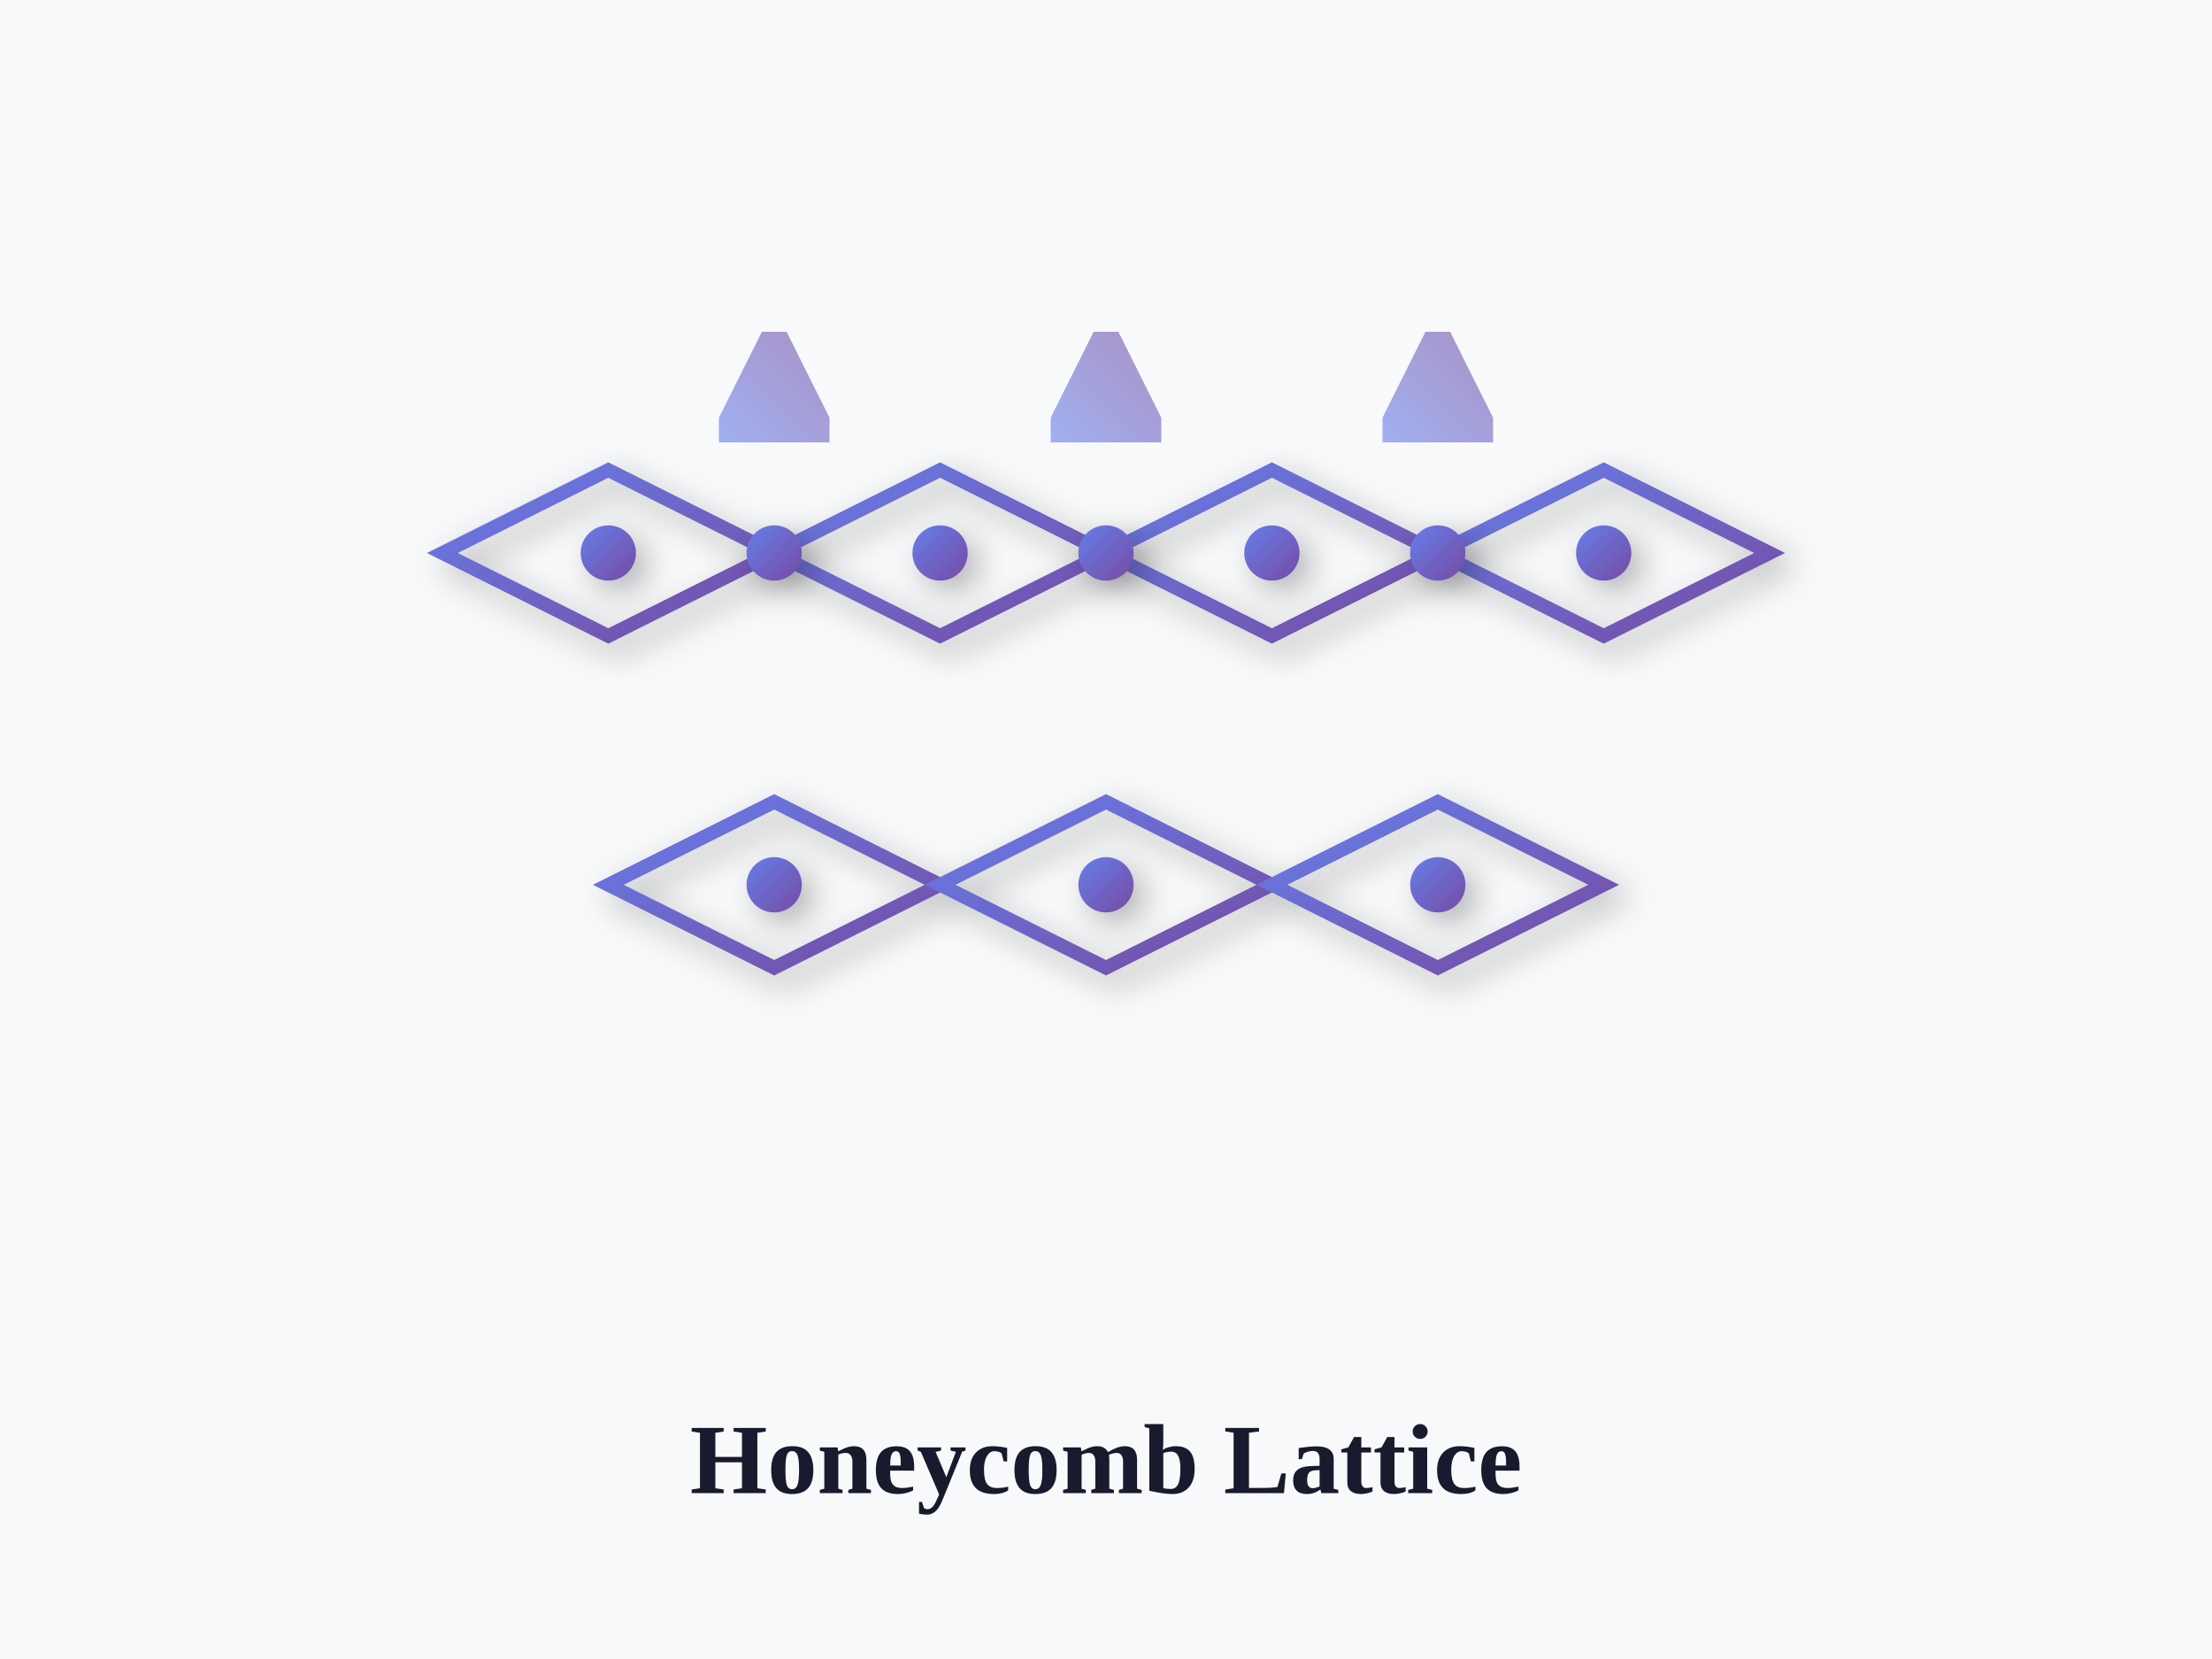
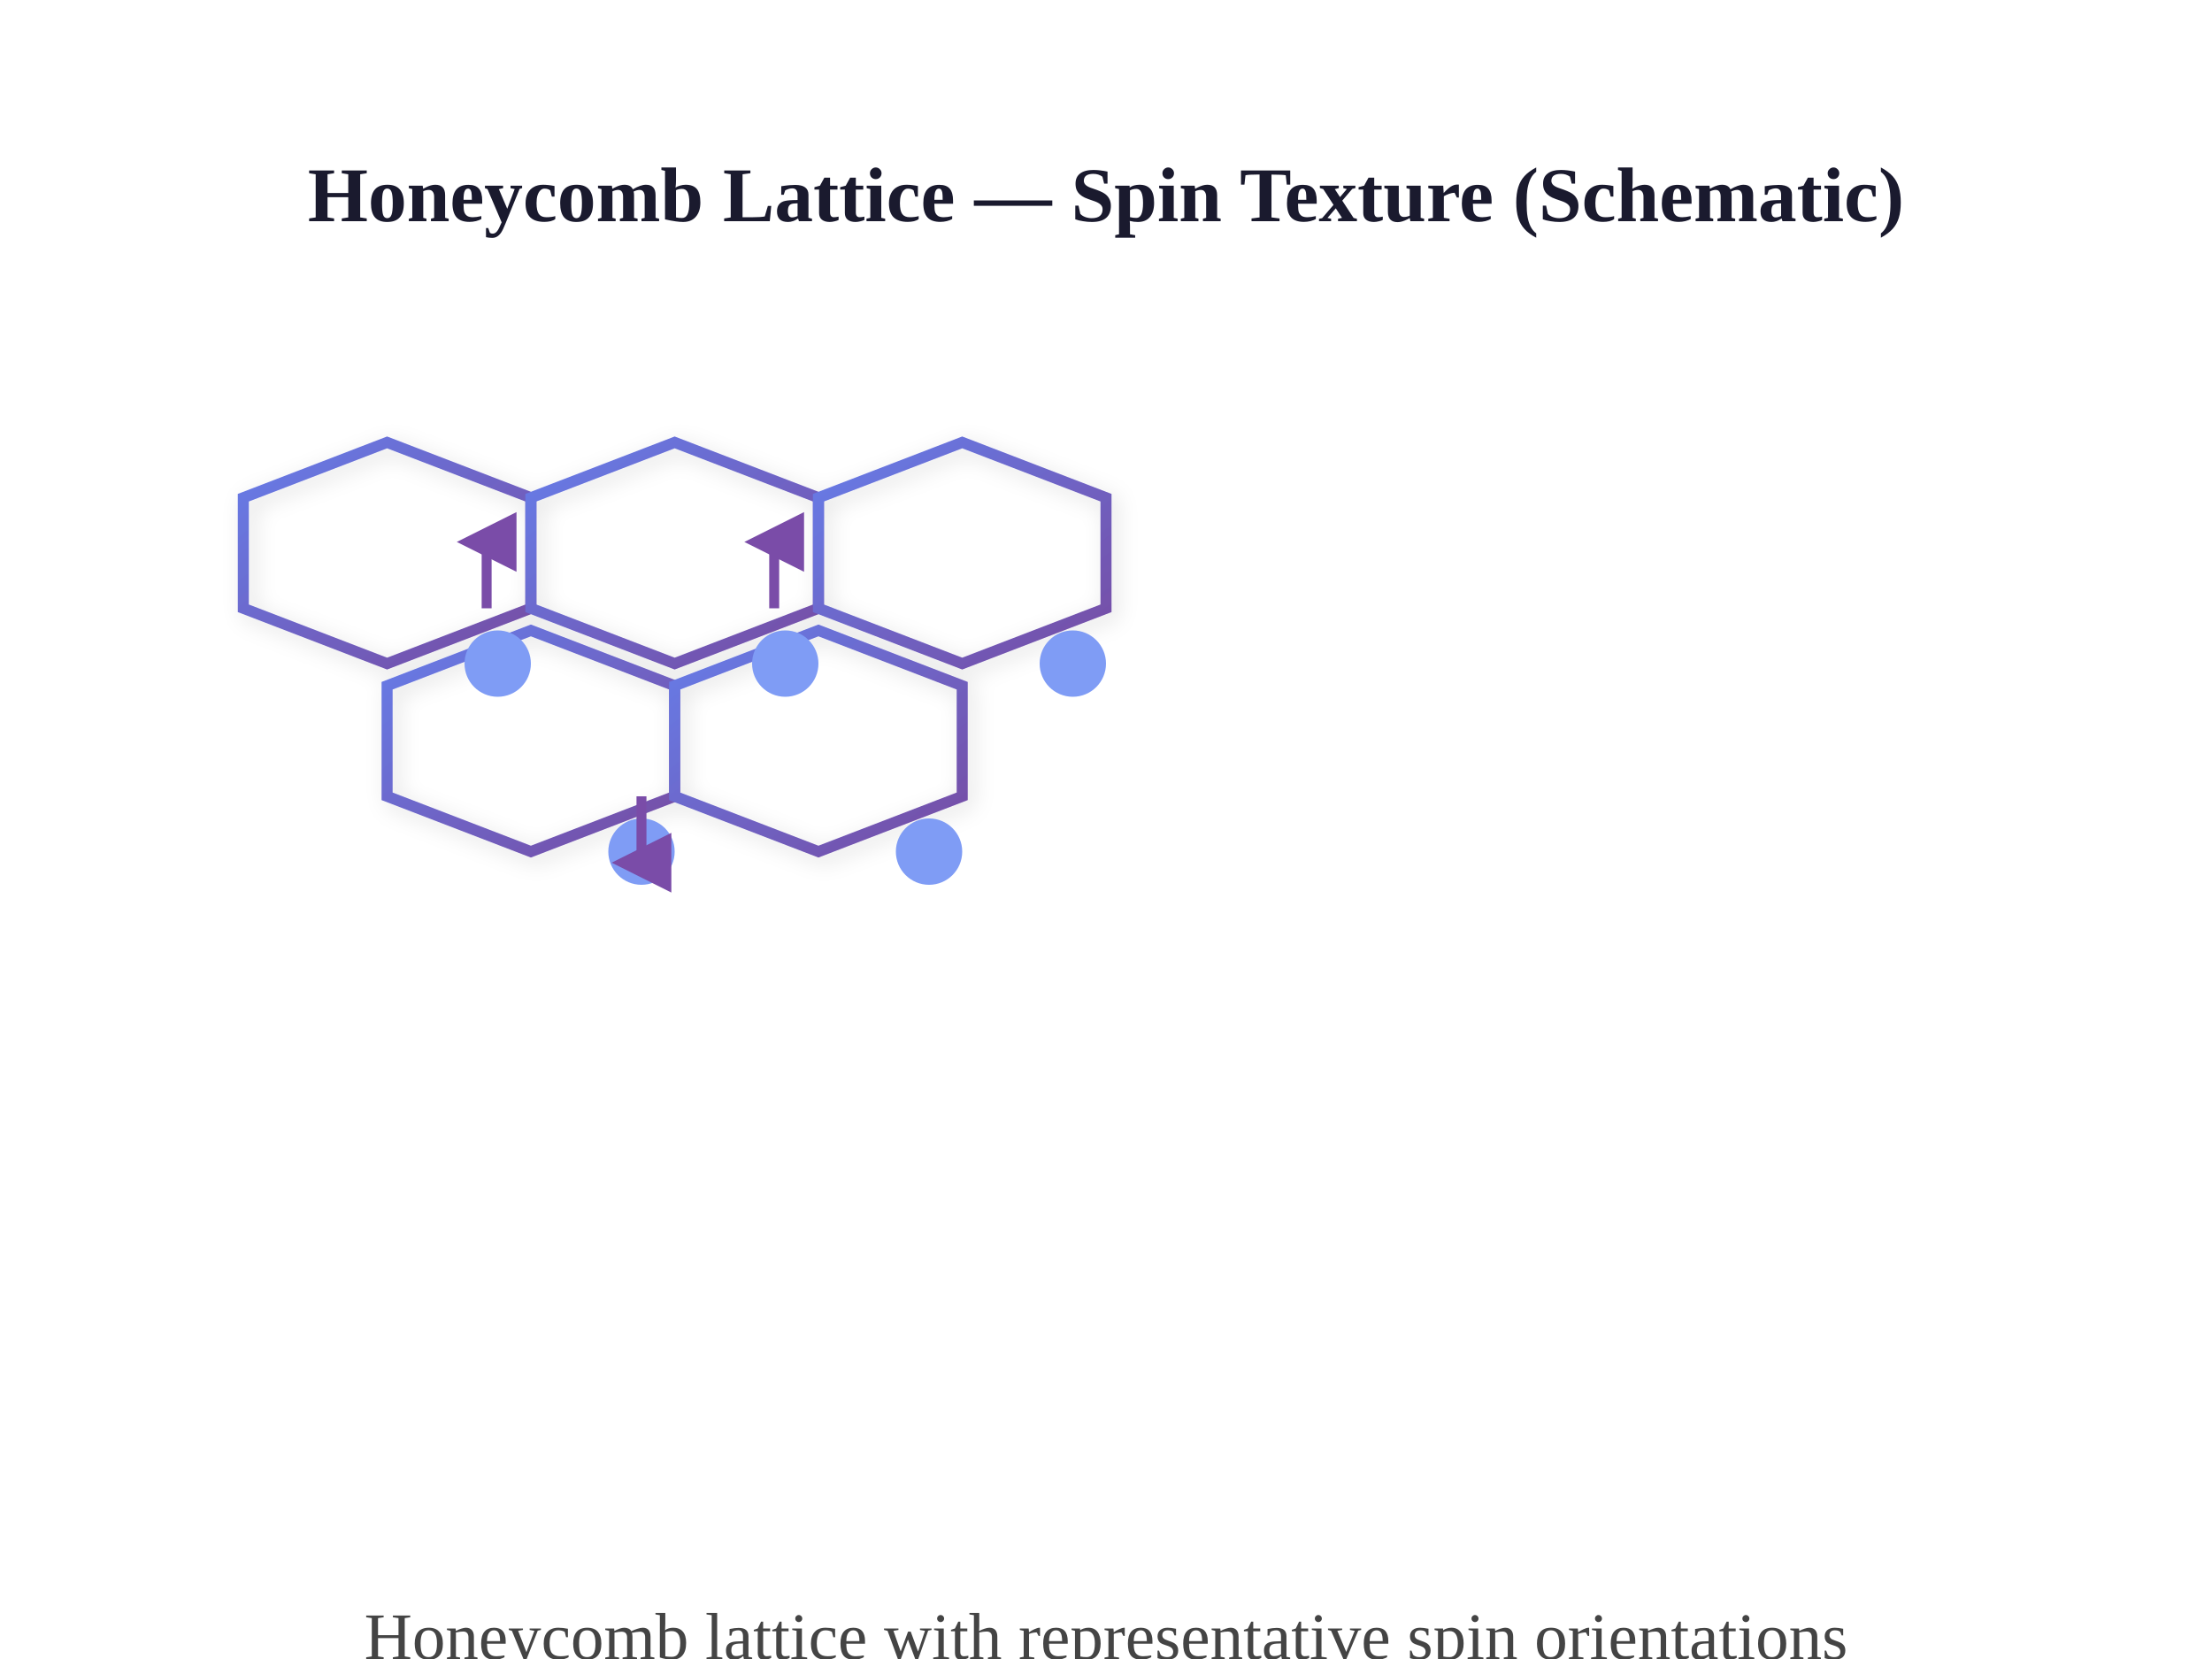
- <svg xmlns="http://www.w3.org/2000/svg" viewBox="0 0 400 300">
+ <svg xmlns="http://www.w3.org/2000/svg" viewBox="0 0 400 300" role="img" aria-label="Schematic: Honeycomb lattice with spins">
  <defs>
-     <linearGradient id="grad3" x1="0%" y1="0%" x2="100%" y2="100%">
-       <stop offset="0%" style="stop-color:#667eea;stop-opacity:1" />
-       <stop offset="100%" style="stop-color:#764ba2;stop-opacity:1" />
+     <linearGradient id="hcG" x1="0" y1="0" x2="1" y2="1">
+       <stop offset="0" stop-color="#667eea" />
+       <stop offset="1" stop-color="#764ba2" />
    </linearGradient>
-     <filter id="shadow3">
-       <feDropShadow dx="2" dy="2" stdDeviation="3" flood-opacity="0.3" />
+     <filter id="hcS" x="-20%" y="-20%" width="140%" height="140%">
+       <feDropShadow dx="1" dy="1" stdDeviation="2" flood-opacity="0.12" />
    </filter>
  </defs>
-   <rect width="400" height="300" fill="#f8f9fa" />
-   <g stroke="url(#grad3)" stroke-width="2.5" fill="none" filter="url(#shadow3)">
-     <polygon points="80,100 110,85 140,100 110,115" />
-     <polygon points="140,100 170,85 200,100 170,115" />
-     <polygon points="200,100 230,85 260,100 230,115" />
-     <polygon points="260,100 290,85 320,100 290,115" />
-     <polygon points="110,160 140,145 170,160 140,175" />
-     <polygon points="170,160 200,145 230,160 200,175" />
-     <polygon points="230,160 260,145 290,160 260,175" />
-     <line x1="110" y1="115" x2="110" y2="145" />
-     <line x1="170" y1="115" x2="170" y2="145" />
-     <line x1="230" y1="115" x2="230" y2="145" />
+   <rect width="400" height="300" fill="#ffffff" />
+   <g transform="translate(30,40)">
+     <text x="170" y="0" font-size="14" text-anchor="middle" fill="#1a1a2e" font-weight="600">Honeycomb Lattice — Spin Texture (Schematic)</text>
+     <g transform="translate(0,20)" stroke="url(#hcG)" stroke-width="2" fill="none" filter="url(#hcS)">
+       <g transform="translate(40,40)">
+         <g>
+           <polygon points="0,-20 26,-10 26,10 0,20 -26,10 -26,-10" />
+           <g transform="translate(52,0)">
+             <polygon points="0,-20 26,-10 26,10 0,20 -26,10 -26,-10" />
+           </g>
+           <g transform="translate(104,0)">
+             <polygon points="0,-20 26,-10 26,10 0,20 -26,10 -26,-10" />
+           </g>
+         </g>
+         <g transform="translate(26,34)">
+           <polygon points="0,-20 26,-10 26,10 0,20 -26,10 -26,-10" />
+           <g transform="translate(52,0)">
+             <polygon points="0,-20 26,-10 26,10 0,20 -26,10 -26,-10" />
+           </g>
+         </g>
+       </g>
+     </g>
+     <g transform="translate(60,80)">
+       <g fill="#7f9cf5">
+         <circle cx="0" cy="0" r="6" />
+         <circle cx="52" cy="0" r="6" />
+         <circle cx="104" cy="0" r="6" />
+         <circle cx="26" cy="34" r="6" />
+         <circle cx="78" cy="34" r="6" />
+       </g>
+       <g stroke="#7a4ca8" stroke-width="1.8" fill="none">
+         <path d="M -2 -10 L -2 -22" marker-end="url(#a1)" />
+         <path d="M 50 -10 L 50 -22" marker-end="url(#a1)" />
+         <path d="M 26 24 L 26 36" marker-end="url(#a2)" />
+       </g>
+       <defs>
+         <marker id="a1" markerWidth="6" markerHeight="6" refX="3" refY="3" orient="auto">
+           <path d="M0 6 L3 0 L6 6 z" fill="#7a4ca8" />
+         </marker>
+         <marker id="a2" markerWidth="6" markerHeight="6" refX="3" refY="3" orient="auto">
+           <path d="M0 0 L3 6 L6 0 z" fill="#7a4ca8" />
+         </marker>
+       </defs>
+     </g>
+     <text x="170" y="260" font-size="12" text-anchor="middle" fill="#444">Honeycomb lattice with representative spin orientations</text>
  </g>
-   <g fill="url(#grad3)" filter="url(#shadow3)">
-     <circle cx="110" cy="100" r="5" />
-     <circle cx="140" cy="100" r="5" />
-     <circle cx="170" cy="100" r="5" />
-     <circle cx="200" cy="100" r="5" />
-     <circle cx="230" cy="100" r="5" />
-     <circle cx="260" cy="100" r="5" />
-     <circle cx="290" cy="100" r="5" />
-     <circle cx="140" cy="160" r="5" />
-     <circle cx="200" cy="160" r="5" />
-     <circle cx="260" cy="160" r="5" />
-   </g>
-   <g stroke="url(#grad3)" stroke-width="2" fill="none" opacity="0.6">
-     <path d="M 140 95 L 140 70" marker-end="url(#arrowhead3)" />
-     <path d="M 200 95 L 200 70" marker-end="url(#arrowhead3)" />
-     <path d="M 260 95 L 260 70" marker-end="url(#arrowhead3)" />
-     <defs>
-       <marker id="arrowhead3" markerWidth="10" markerHeight="10" refX="5" refY="5" orient="auto">
-         <polygon points="0 0, 10 5, 0 10" fill="url(#grad3)" />
-       </marker>
-     </defs>
-   </g>
-   <text x="200" y="270" font-size="18" font-weight="bold" text-anchor="middle" fill="#1a1a2e">
-     Honeycomb Lattice
-   </text>
</svg>
